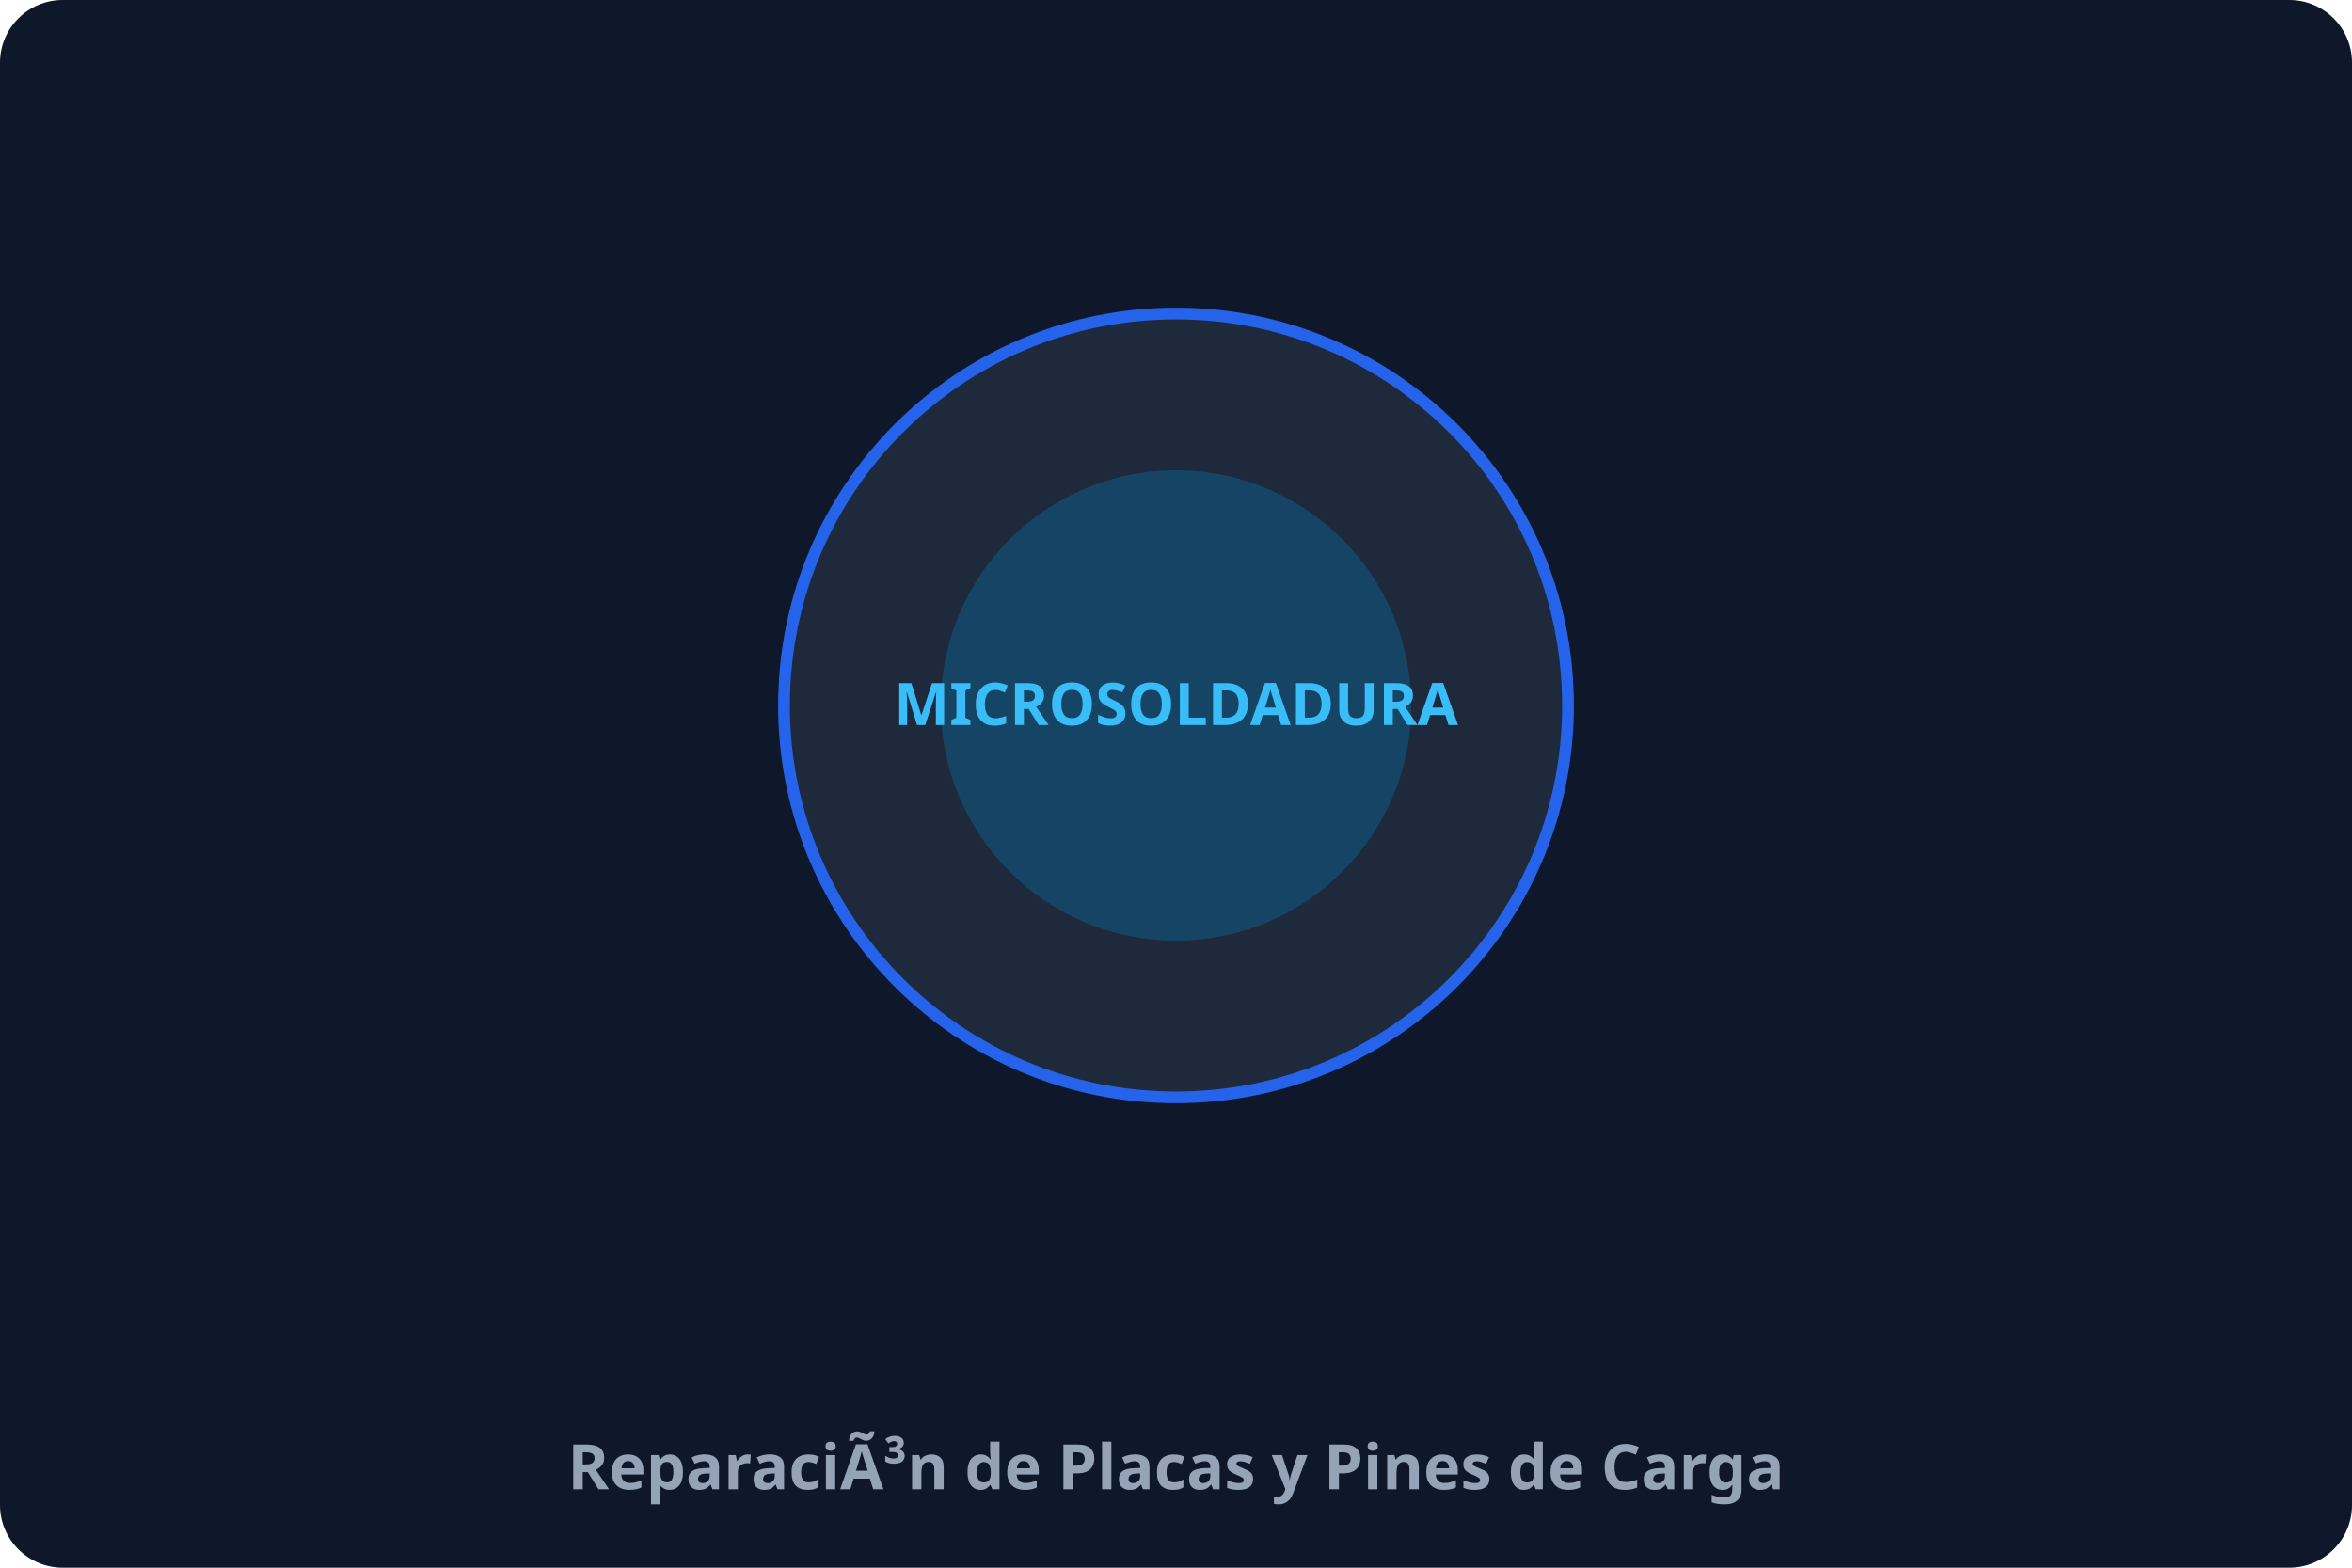
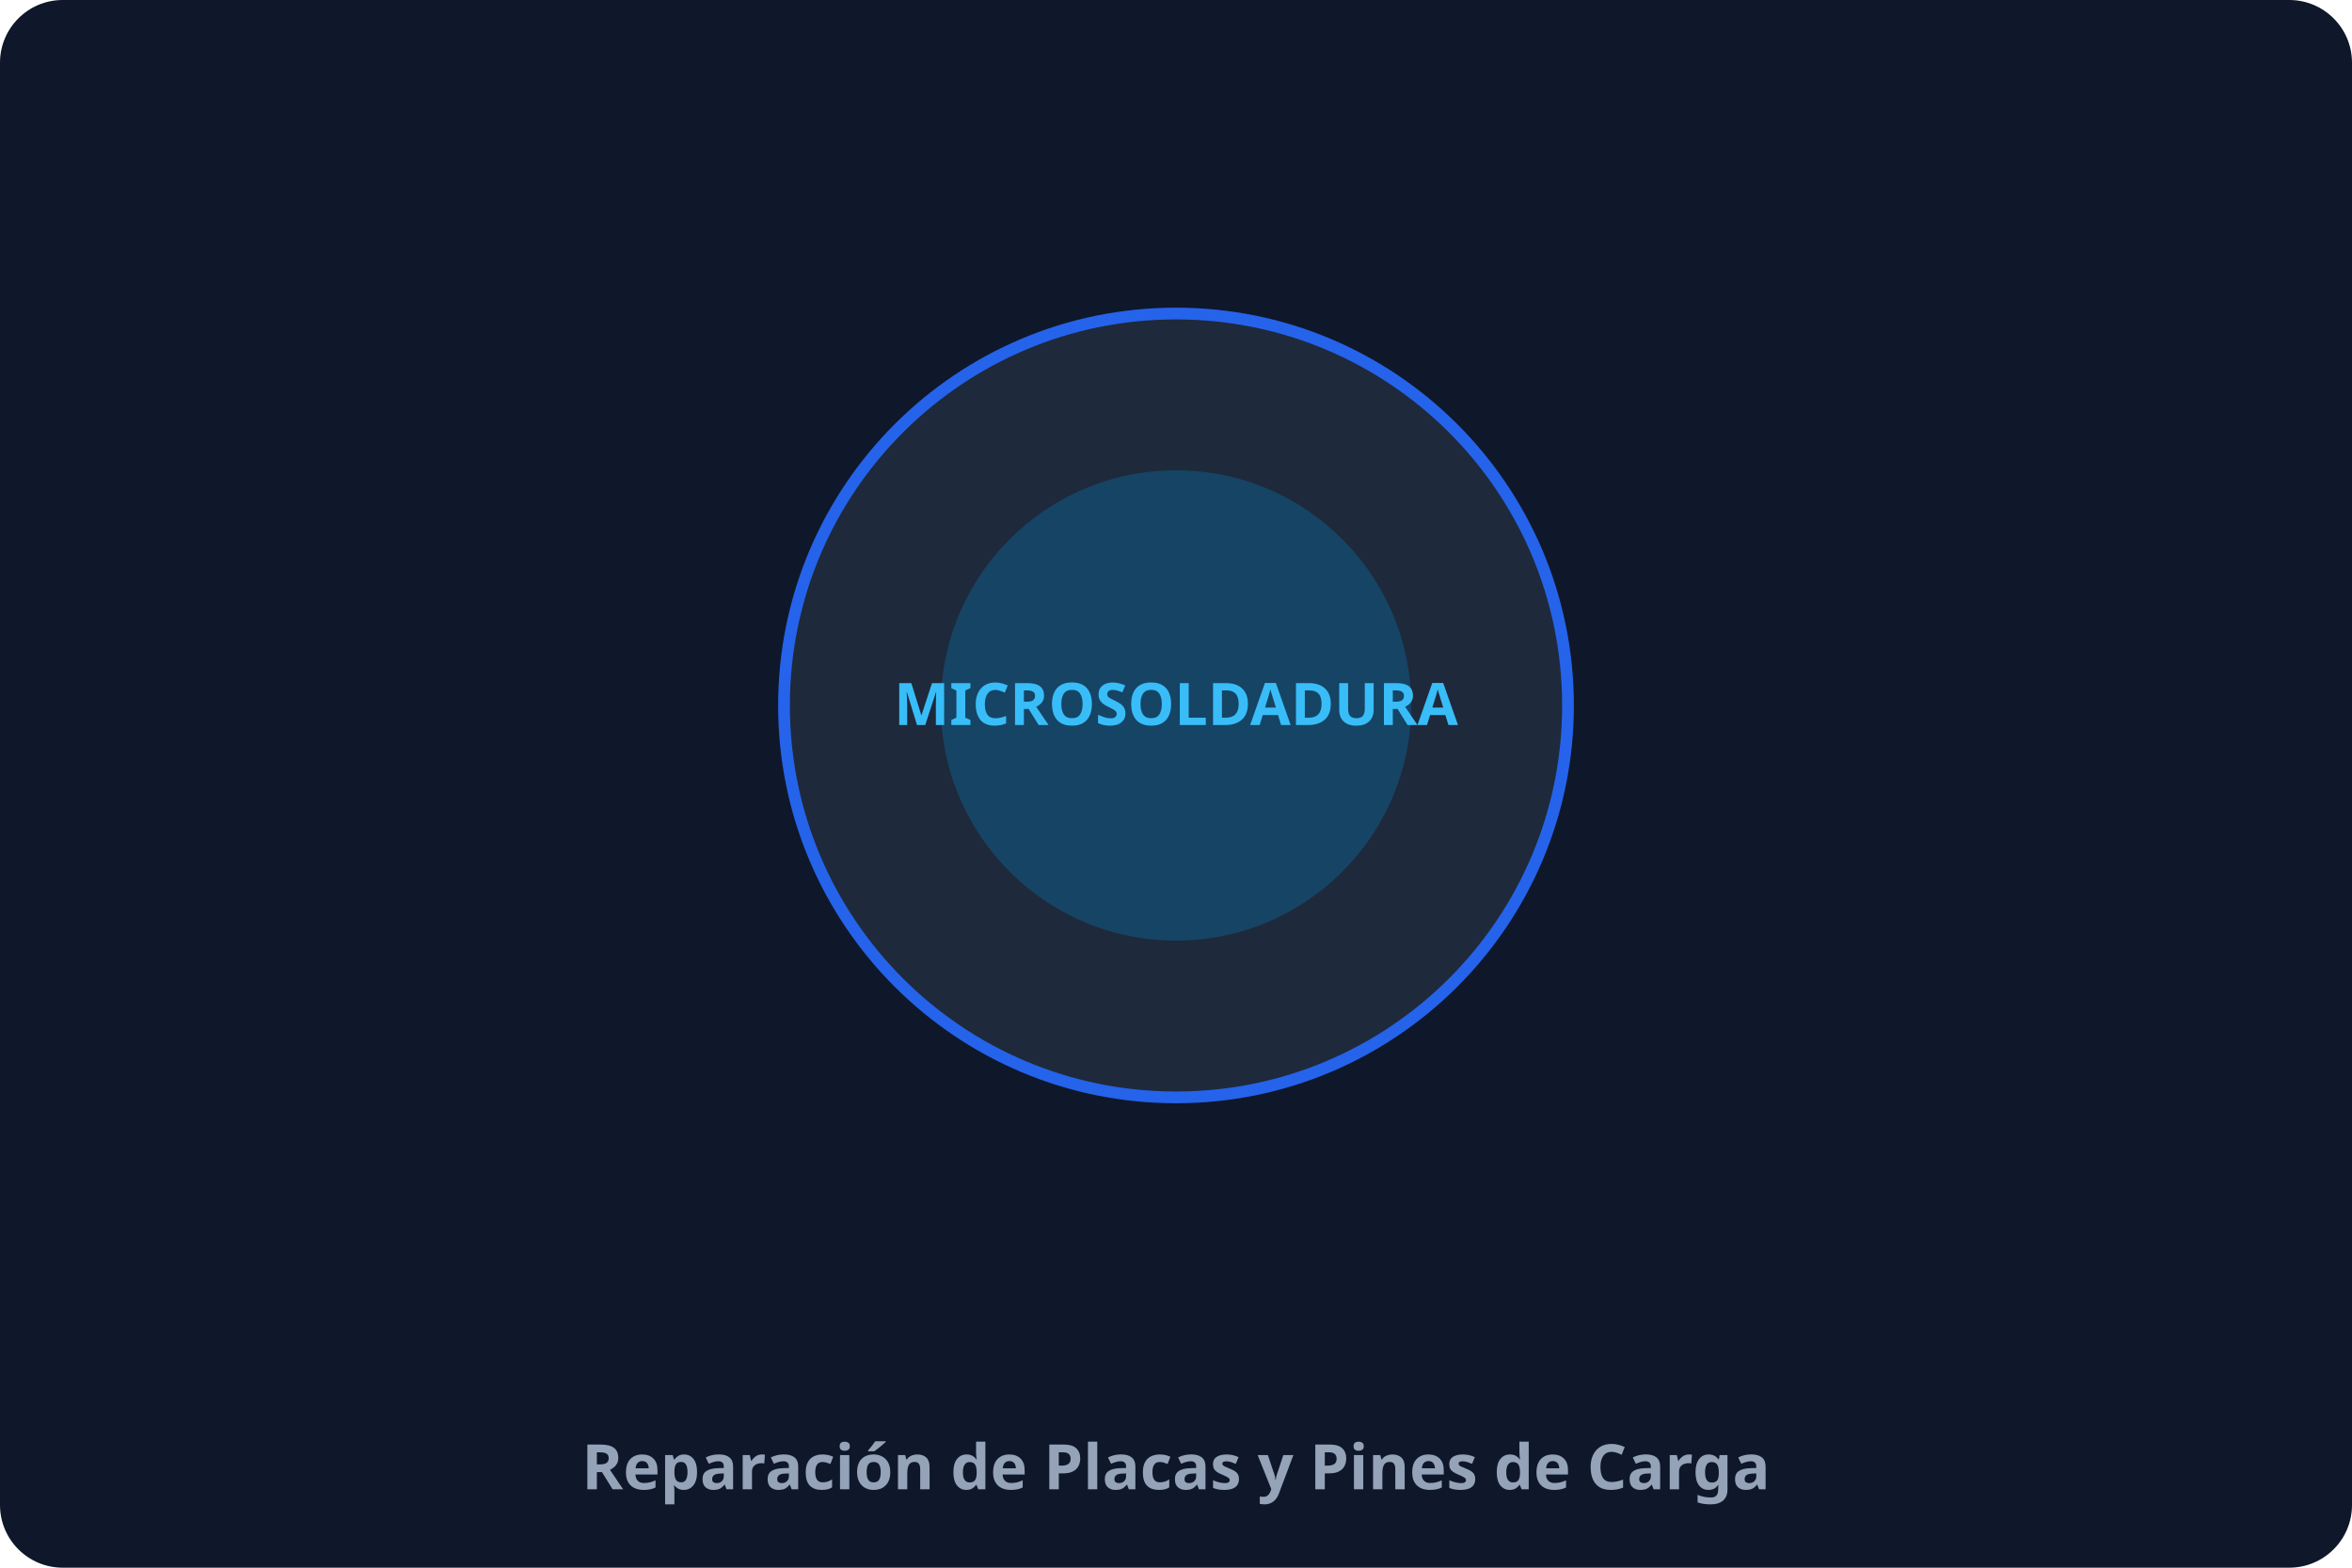
<svg xmlns="http://www.w3.org/2000/svg" viewBox="0 0 600 400" width="100%" height="100%">
  <rect width="600" height="400" rx="16" fill="#0F172A" />
  <circle cx="300" cy="180" r="100" fill="#1E293B" stroke="#2563EB" stroke-width="3" />
  <circle cx="300" cy="180" r="60" fill="#0284C7" opacity="0.3" />
  <text x="300" y="185" font-family="system-ui, sans-serif" font-size="15" font-weight="800" fill="#38BDF8" text-anchor="middle">MICROSOLDADURA</text>
-   <text x="300" y="380" font-family="system-ui, sans-serif" font-size="16" font-weight="700" fill="#94A3B8" text-anchor="middle">ReparaciÃ³n de Placas y Pines de Carga</text>
+   <text x="300" y="380" font-family="system-ui, sans-serif" font-size="16" font-weight="700" fill="#94A3B8" text-anchor="middle">Reparación de Placas y Pines de Carga</text>
</svg>
